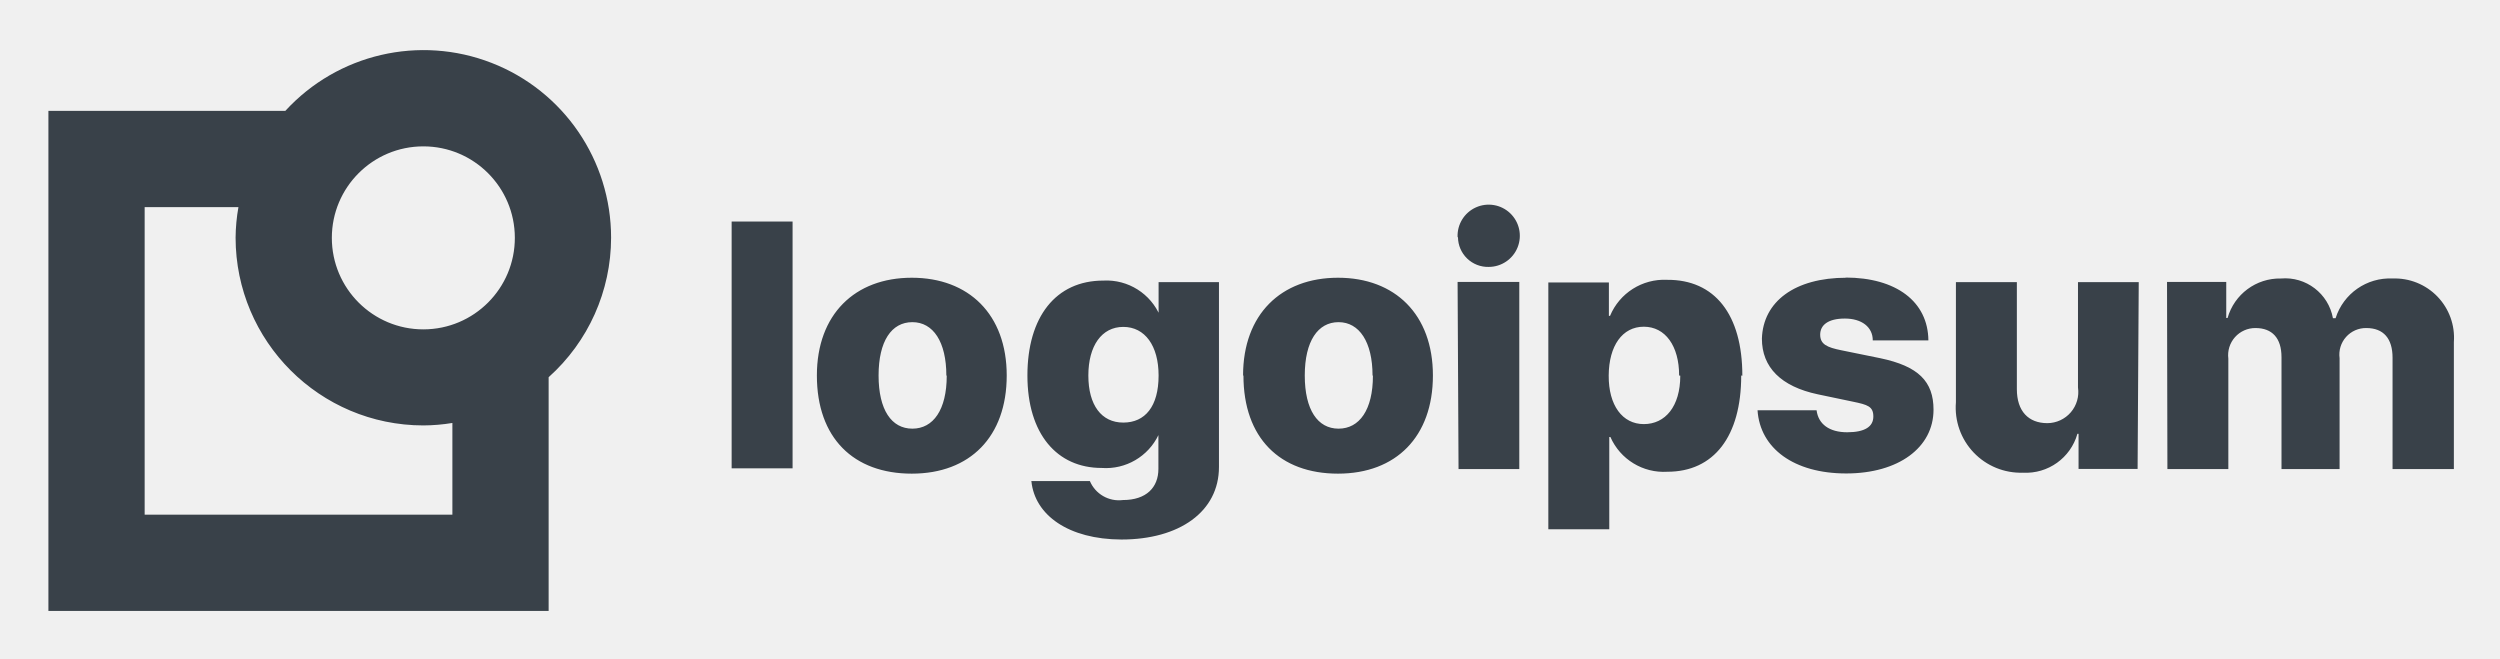
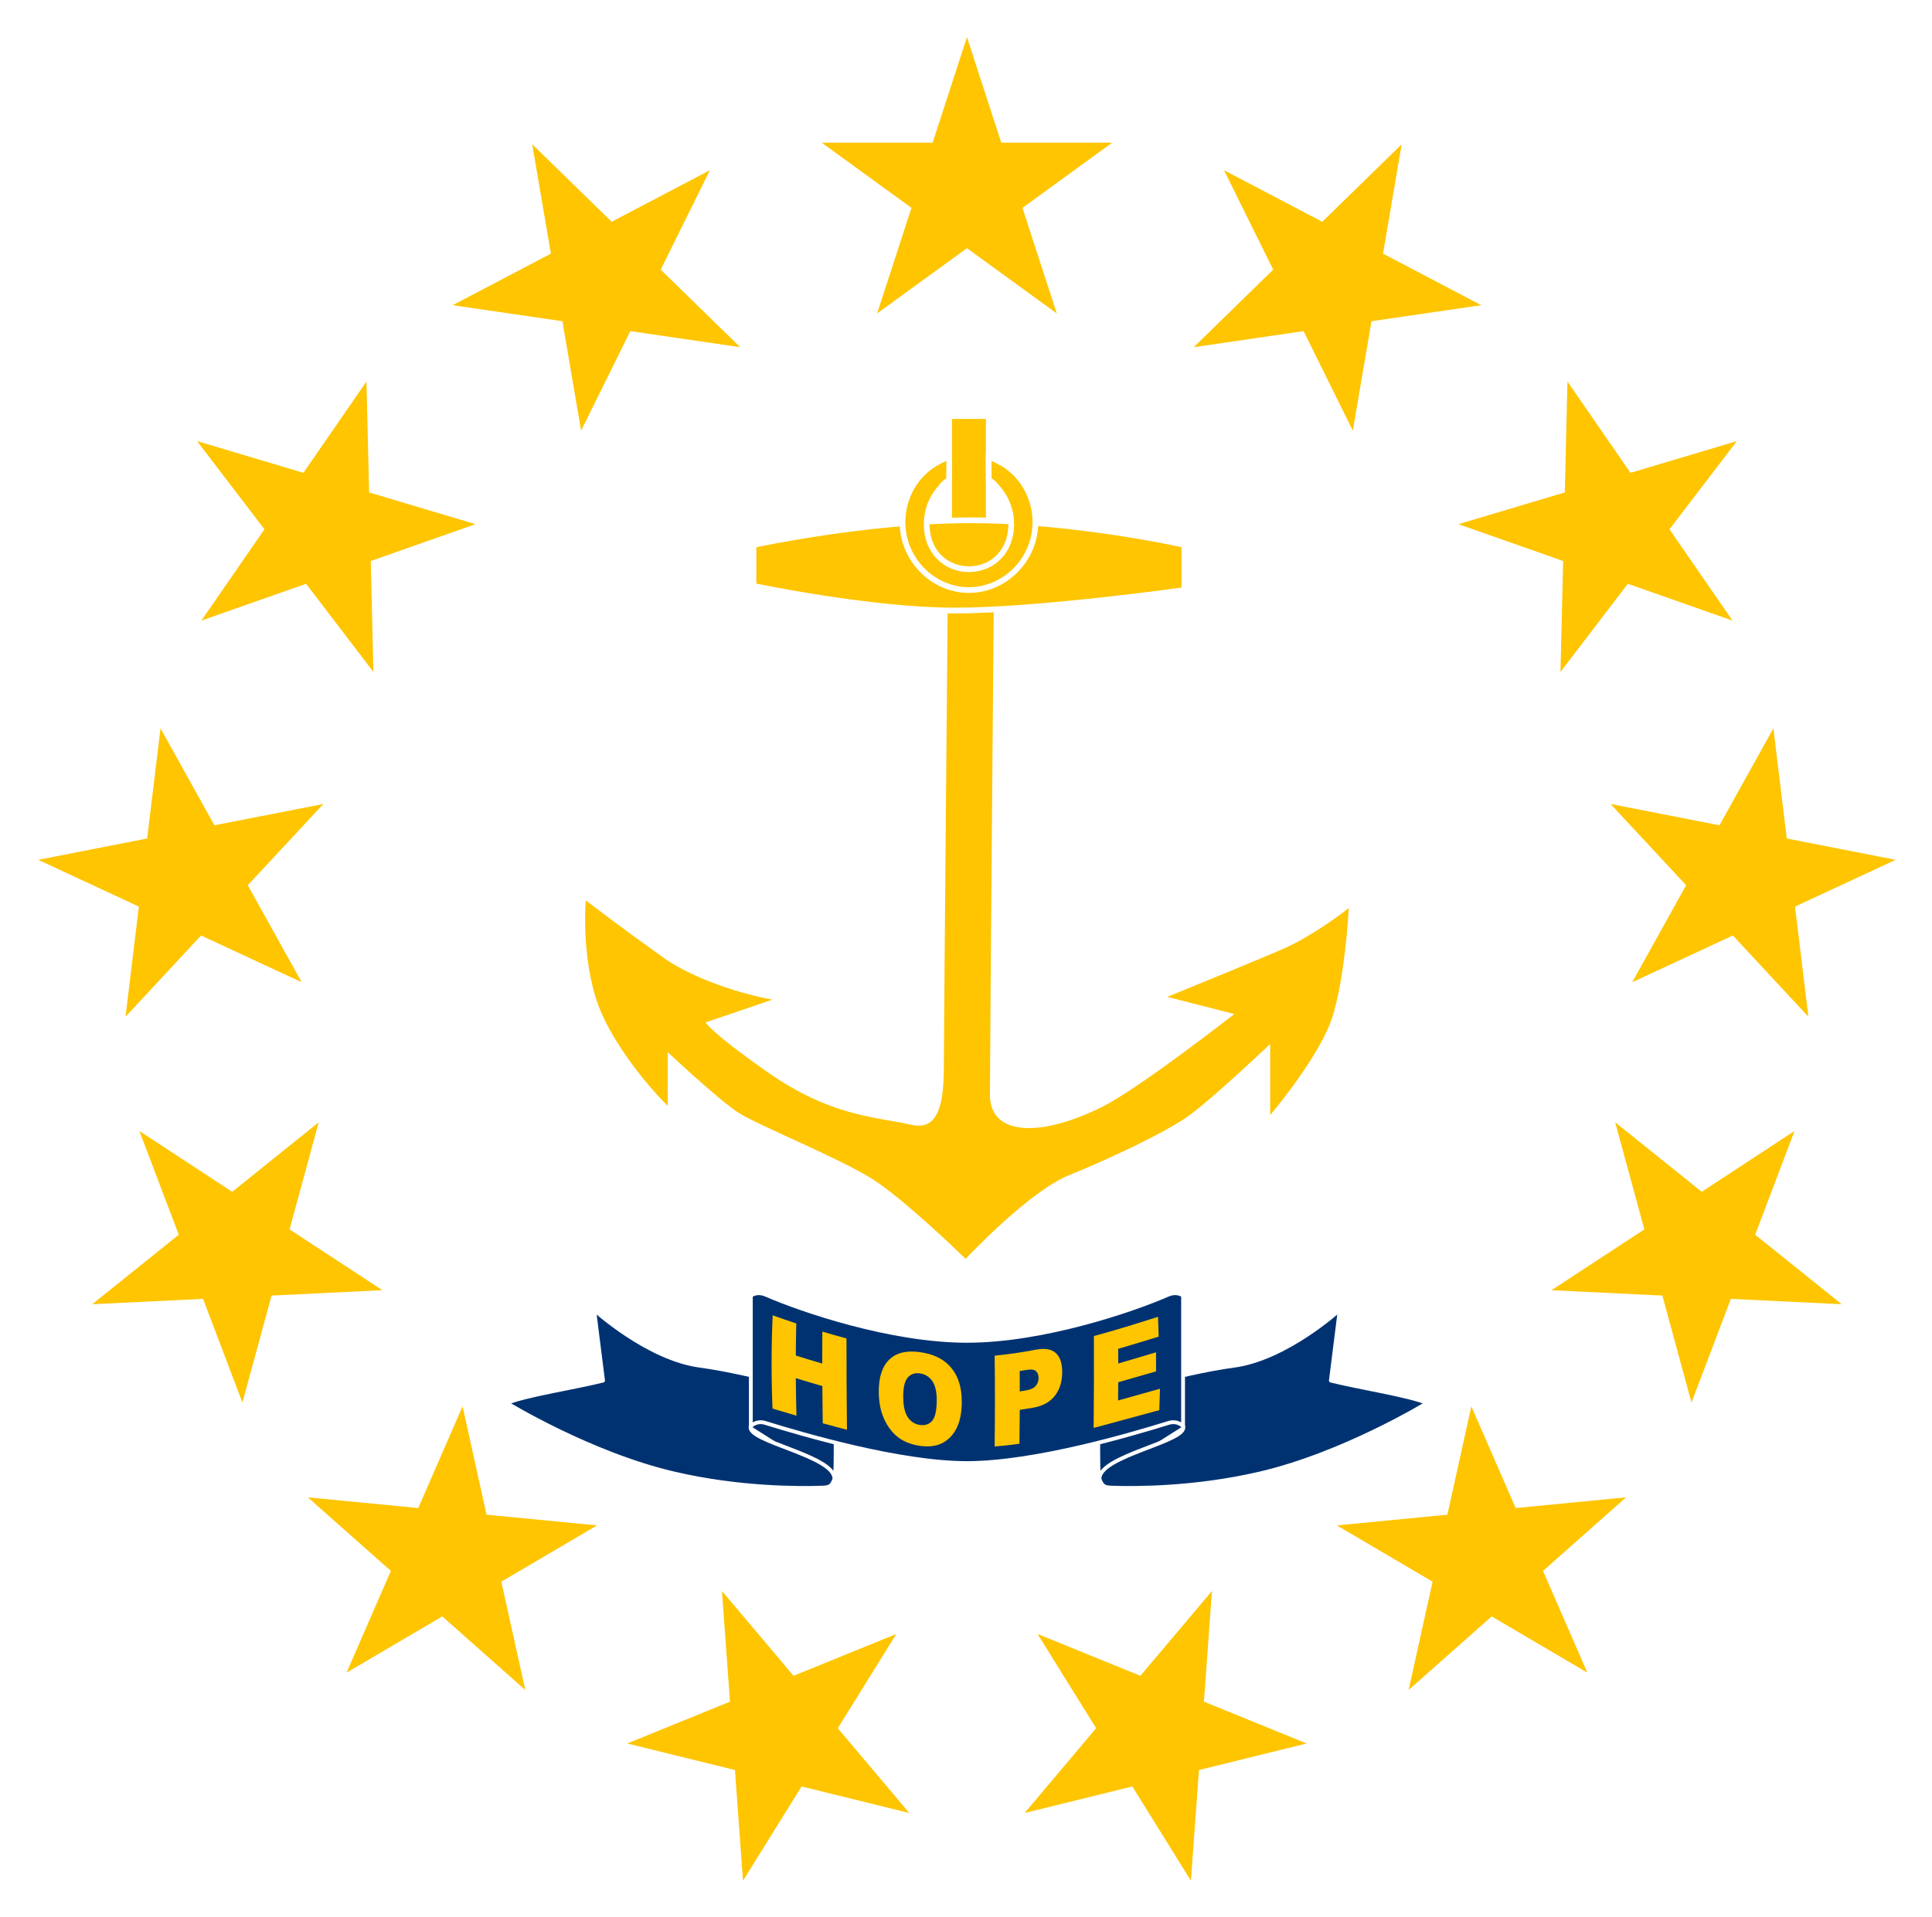
- <svg xmlns="http://www.w3.org/2000/svg" role="img" viewBox="22.97 32.59 131.69 34.69">
-   <path fill="#394149" d="M61.51 44.26h3.21v13h-3.21zM66 52.37c0-3.22 2-5.15 5-5.15s5 1.93 5 5.15-1.93 5.17-5 5.17-5-1.88-5-5.17zm6.82 0c0-1.77-.69-2.81-1.79-2.81s-1.78 1-1.78 2.81.68 2.8 1.78 2.8 1.81-.99 1.81-2.79zm4.46 5.56h3.1a1.66 1.66 0 0 0 1.74 1c1.23 0 1.87-.66 1.87-1.64v-1.8H84a3.07 3.07 0 0 1-3 1.75c-2.35 0-3.91-1.79-3.91-4.87s1.49-5 4-5a3.07 3.07 0 0 1 3 1.89H84v-1.81h3.18v9.74c0 2.35-2.08 3.82-5.14 3.82-2.78-.01-4.56-1.28-4.74-3.07zM84 52.37c0-1.57-.72-2.56-1.86-2.56s-1.84 1-1.84 2.56.69 2.48 1.84 2.48S84 54 84 52.37zm4.45 0c0-3.22 2-5.15 5-5.15s5 1.93 5 5.15-1.94 5.17-5 5.17-4.98-1.88-4.98-5.17zm6.82 0c0-1.77-.7-2.81-1.79-2.81s-1.78 1-1.78 2.81.68 2.8 1.78 2.8 1.81-.99 1.81-2.79zm4.48-7.29a1.64 1.64 0 1 1 1.64 1.57 1.58 1.58 0 0 1-1.62-1.56zm0 2.36H103v9.86h-3.2zm14.94 4.93c0 3.21-1.44 5.07-3.89 5.07a3.07 3.07 0 0 1-3-1.83h-.06v4.86h-3.21v-13h3.19v1.76h.06a3.09 3.09 0 0 1 3-1.9c2.52-.02 3.97 1.83 3.97 5.05zm-3.27 0c0-1.56-.73-2.57-1.86-2.57s-1.84 1-1.85 2.57.72 2.56 1.85 2.56 1.92-.93 1.92-2.55zm8.75-5.16c2.69 0 4.36 1.27 4.38 3.31h-2.93c0-.71-.59-1.15-1.47-1.15s-1.3.34-1.3.85.37.67 1.11.82l2.06.42c2 .42 2.8 1.22 2.8 2.71 0 2-1.85 3.36-4.6 3.36s-4.54-1.32-4.67-3.33h3.11c.09.73.67 1.16 1.61 1.16s1.38-.3 1.38-.83-.3-.62-1.07-.78l-1.86-.39c-1.93-.41-2.94-1.42-2.94-2.93.06-1.96 1.74-3.21 4.45-3.21zm15.4 10.08h-3.11v-1.85h-.06a2.82 2.82 0 0 1-2.87 2.05 3.43 3.43 0 0 1-3.53-3.71v-6.33h3.21v5.64c0 1.16.61 1.79 1.61 1.79a1.64 1.64 0 0 0 1.61-1.88v-5.55h3.2zm1.55-9.85h3.12v1.9h.07a2.86 2.86 0 0 1 2.81-2.08 2.56 2.56 0 0 1 2.74 2.09h.14a3 3 0 0 1 3-2.09 3.12 3.12 0 0 1 3.23 3.35v6.69H149v-5.87c0-1-.47-1.56-1.38-1.56a1.4 1.4 0 0 0-1.41 1.59v5.84h-3.06v-5.9c0-1-.49-1.53-1.37-1.53a1.43 1.43 0 0 0-1.43 1.61v5.82h-3.21zm-81.96-2.33A9.88 9.88 0 0 0 38 38.43H25.52v26.34h26.35V52.46a9.87 9.87 0 0 0 3.29-7.35zm-5.07 0a4.82 4.82 0 1 1-4.82-4.81 4.82 4.82 0 0 1 4.82 4.81zM46.8 59.7H30.59V43.5h4.94a9.55 9.55 0 0 0-.15 1.61A9.9 9.9 0 0 0 45.27 55a9.67 9.67 0 0 0 1.53-.13z" />
+ <svg xmlns="http://www.w3.org/2000/svg" xmlns:xlink="http://www.w3.org/1999/xlink" role="img" viewBox="76.77 35.27 505.96 501.96">
+   <defs>
+     <path id="a" d="M0-1L.588.809-.951-.309H.951L-.588.809z" transform="matrix(40 0 0 40 0 -205)" />
+   </defs>
+   <path fill="#fff" d="M0 0h660v580H0z" />
+   <g fill="#fec500" stroke-width="1.5">
+     <path stroke="#fec500" d="M325.78 185.52s-1.06 118.22-1.06 126.82c0 8.6 0 20.42-9.5 18.27-9.48-2.15-21.09-2.15-37.97-13.97-16.87-11.82-16.87-13.97-16.87-13.97l15.82-5.38s-15.82-3.22-26.37-10.74c-10.55-7.53-18.99-13.98-18.99-13.98s-1.05 16.13 4.22 27.95c5.28 11.82 15.82 22.57 15.82 22.57v-13.97s14.77 13.97 20.05 17.2c5.27 3.22 26.37 11.82 34.8 17.2 8.44 5.36 23.904 20.41 23.904 20.41s16.186-17.2 26.736-21.5c10.55-4.3 24.26-10.74 30.59-15.04 6.33-4.3 23.2-20.42 23.2-20.42v18.27s11.6-13.97 14.77-23.65c3.17-9.67 4.22-26.87 4.22-26.87s-8.44 6.45-15.82 9.68c-7.39 3.22-28.48 11.82-28.48 11.82l16.87 4.3s-27.42 21.5-36.91 25.8c-17.286 8.311-29.54 6.44-29.54-4.3s1.06-136.5 1.06-136.5zm1.05-39.77h7.38v32.24h-7.38z" />
+     <path stroke="#fff" d="M274.1 178s29.53-6.45 56.95-6.45 55.9 6.44 55.9 6.44v11.83s-37.97 5.37-60.12 5.37-52.738-6.45-52.738-6.45z" />
+     <path fill-rule="evenodd" stroke="#fff" d="M347.92 172.08c0-4.9-1.89-9.332-4.945-12.54-1.528-1.604-3.346-2.901-5.366-3.798-1.01-.448-.831-.619-1.929-.855l.032 6.142c1.324.653 1.632 1.303 2.634 2.471 2.004 2.335 3.244 5.56 3.244 9.12 0 7.12-4.96 11.732-11.07 11.732s-11.07-4.612-11.07-11.732c0-3.56 1.24-6.785 3.244-9.12 1.002-1.167 1.31-1.818 2.634-2.471l.032-6.142c-1.099.236-.92.407-1.929.855-2.019.897-3.838 2.194-5.366 3.798-3.055 3.208-4.945 7.64-4.945 12.54 0 9.8 8.032 17.74 17.4 17.74s17.4-7.94 17.4-17.74z" />
+   </g>
+   <g fill="#003271" stroke="#fff" stroke-linejoin="round">
+     <path d="M427.63 378.37s-14.01 12.8-27.72 14.62c-13.71 1.83-35.3 8.27-35.3 8.27s-.57 19.72.1 21.43c.67 1.71 1.1 2.16 3.07 2.23 6.39.23 21.95.25 38.88-3.69 22.13-5.15 43.84-18.47 43.84-18.47-5.06-2.08-17.3-3.91-25.2-5.87zm-41.03 30.45c1.5 4-22.18 7.7-21.89 13.87m-132.34-44.32s14.01 12.8 27.72 14.62c13.71 1.83 35.3 8.27 35.3 8.27s.57 19.72-.1 21.43c-.67 1.71-1.1 2.16-3.07 2.23-6.39.23-21.95.25-38.88-3.69-22.13-5.15-43.84-18.47-43.84-18.47 5.06-2.08 17.3-3.91 25.2-5.87zm41.03 30.45c-1.5 4 22.18 7.7 21.89 13.87" />
+     <path d="M277.26 407.99c-2.44-.76-3.86.83-3.86.83v-34.16s1.48-1.34 4.06-.21c9.1 3.97 32.56 12.02 52.54 12.02 19.98 0 43.44-8.05 52.54-12.02 2.58-1.13 4.06.2 4.06.2v34.17s-1.42-1.6-3.86-.83c-9.7 3.01-35.06 10.5-52.74 10.5S286.96 411 277.26 408z" />
+   </g>
+   <g fill="#fec500" transform="translate(330 290)">
+     <use xlink:href="#a" />
+     <g id="b">
+       <use transform="rotate(27.69)" xlink:href="#a" />
+       <use transform="rotate(55.38)" xlink:href="#a" />
+       <use transform="rotate(83.08)" xlink:href="#a" />
+       <use transform="rotate(110.77)" xlink:href="#a" />
+       <use transform="rotate(138.46)" xlink:href="#a" />
+       <use transform="rotate(166.15)" xlink:href="#a" />
+     </g>
+     <use transform="scale(-1 1)" xlink:href="#b" />
+   </g>
+   <path fill="#fec500" d="M363.248 385.221c5.637-1.535 11.224-3.259 16.789-5.041.075 1.725.134 3.455.178 5.189-3.536 1.089-7.069 2.167-10.606 3.196.009 1.276.015 2.554.018 3.832 3.293-.947 6.586-1.93 9.888-2.917.018 1.661.023 3.325.014 4.993-3.312.955-6.613 1.918-9.91 2.85a697.944 697.944 0 0 1-.041 4.771c3.649-1.016 7.302-2.059 10.971-3.074a297.819 297.819 0 0 1-.175 5.613c-5.747 1.514-11.46 3.145-17.2 4.651.085-8.039.11-16.06.073-24.065zm-25.995 5.128c3.605-.331 7.193-.874 10.759-1.552 2.333-.444 4.064-.191 5.213.834.413.365.751.814 1.015 1.35.475.96.711 2.196.709 3.712-.002 1.492-.242 2.84-.72 4.039-.296.749-.683 1.44-1.164 2.071-1.237 1.633-3.143 2.729-5.72 3.184-1.168.206-2.34.397-3.516.569a919.977 919.977 0 0 1-.08 8.879c-2.161.303-4.33.544-6.505.711.106-7.943.109-15.875.009-23.796zm6.583 9.364a118.602 118.602 0 0 0 1.577-.247c1.238-.202 2.106-.607 2.603-1.189.498-.593.746-1.28.745-2.053-.002-.752-.22-1.347-.656-1.788-.437-.442-1.252-.549-2.456-.346a121.352 121.352 0 0 1-1.835.295c.012 1.775.019 3.551.021 5.328zm-36.929.117c-.02-3.9.916-6.715 2.809-8.504 1.902-1.796 4.538-2.364 7.949-1.896 3.49.479 6.189 1.743 8.097 3.962 1.908 2.208 2.88 5.169 2.881 8.984.001 2.769-.425 5.04-1.265 6.792-.83 1.74-2.033 3.072-3.595 3.951-1.553.87-3.487 1.187-5.799.897-2.347-.294-4.3-1.036-5.845-2.156-1.538-1.12-2.793-2.717-3.76-4.765-.966-2.048-1.459-4.479-1.473-7.266zm6.402 1.284c.009 2.4.41 4.195 1.195 5.365.794 1.172 1.867 1.857 3.217 2.032 1.389.179 2.465-.219 3.226-1.166.761-.948 1.139-2.754 1.136-5.405-.003-2.233-.406-3.894-1.212-5.002-.796-1.118-1.876-1.757-3.242-1.941-1.308-.177-2.356.183-3.146 1.105-.789.921-1.183 2.589-1.174 5.014zm-34.186-21.324c2.052.736 4.114 1.448 6.184 2.131-.066 2.788-.108 5.586-.124 8.395 2.303.729 4.608 1.433 6.915 2.105-.002-2.794.007-5.58.029-8.361 2.1.623 4.208 1.216 6.325 1.776-.004 7.945.039 15.922.129 23.931-2.121-.544-4.237-1.116-6.349-1.708-.053-3.258-.09-6.508-.112-9.748-2.312-.664-4.623-1.356-6.934-2.068.022 3.263.077 6.541.166 9.832-2.095-.618-4.185-1.243-6.273-1.865-.341-8.255-.327-16.396.043-24.421z" />
</svg>
